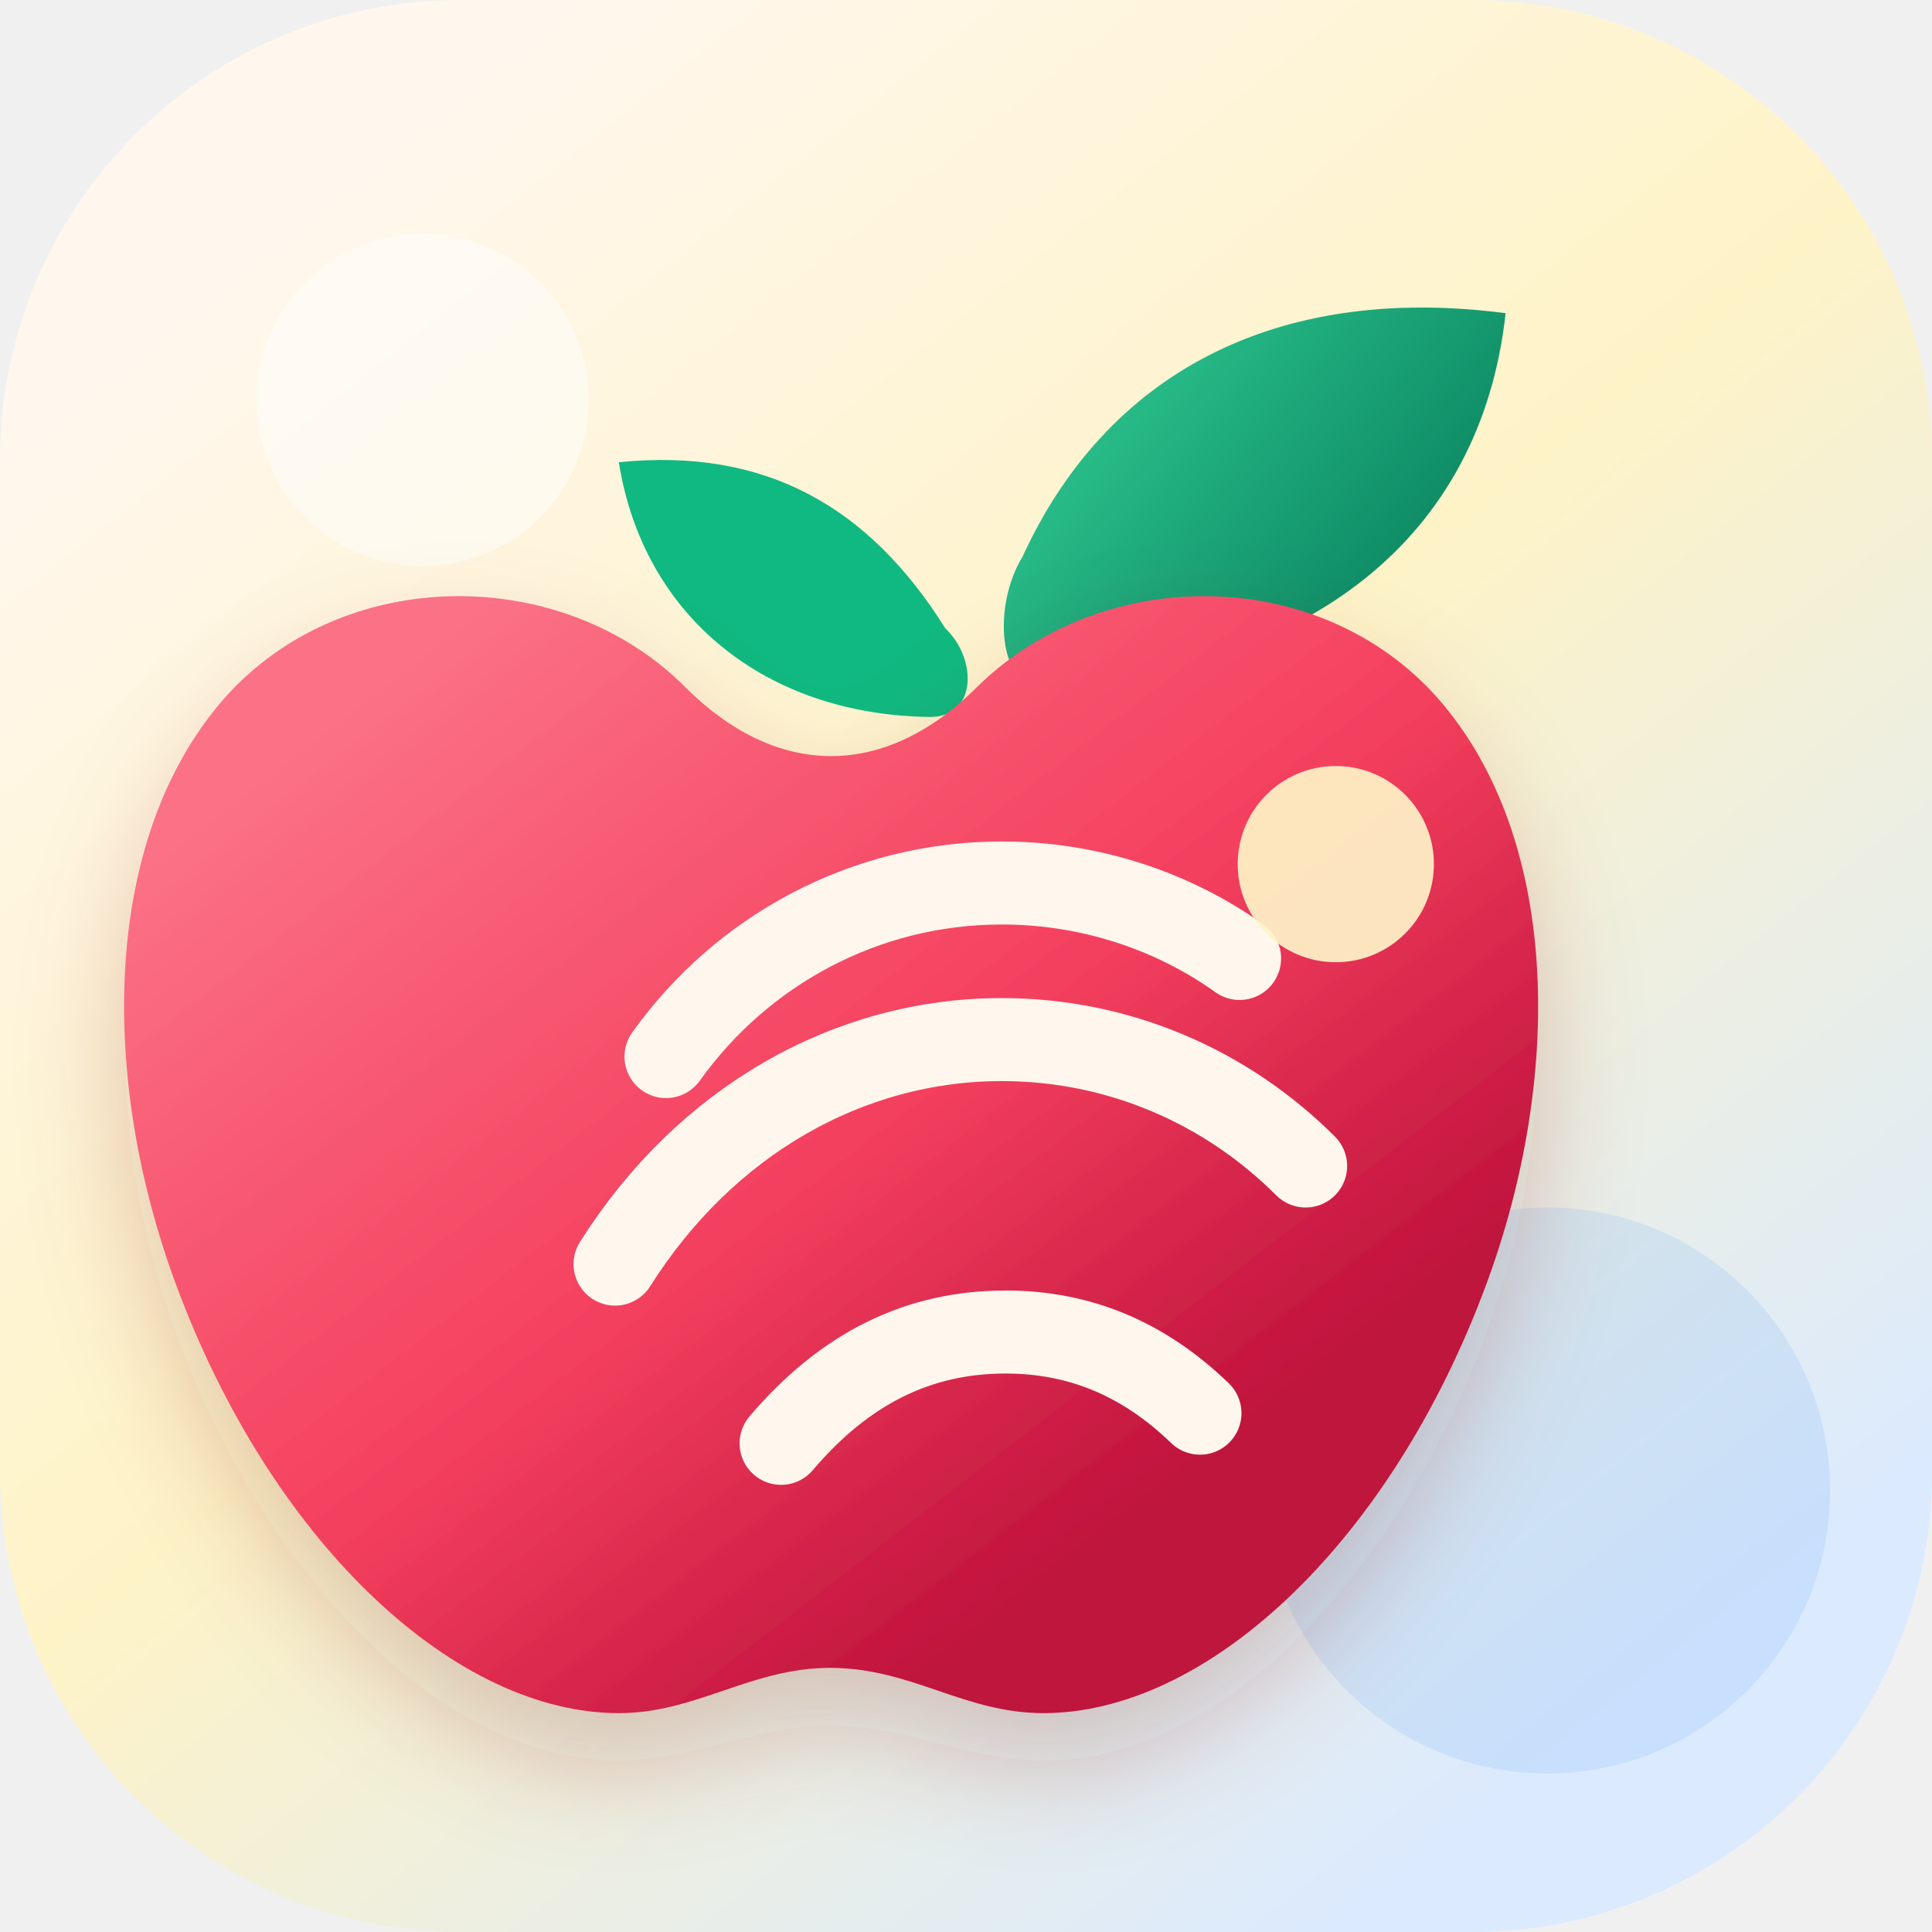
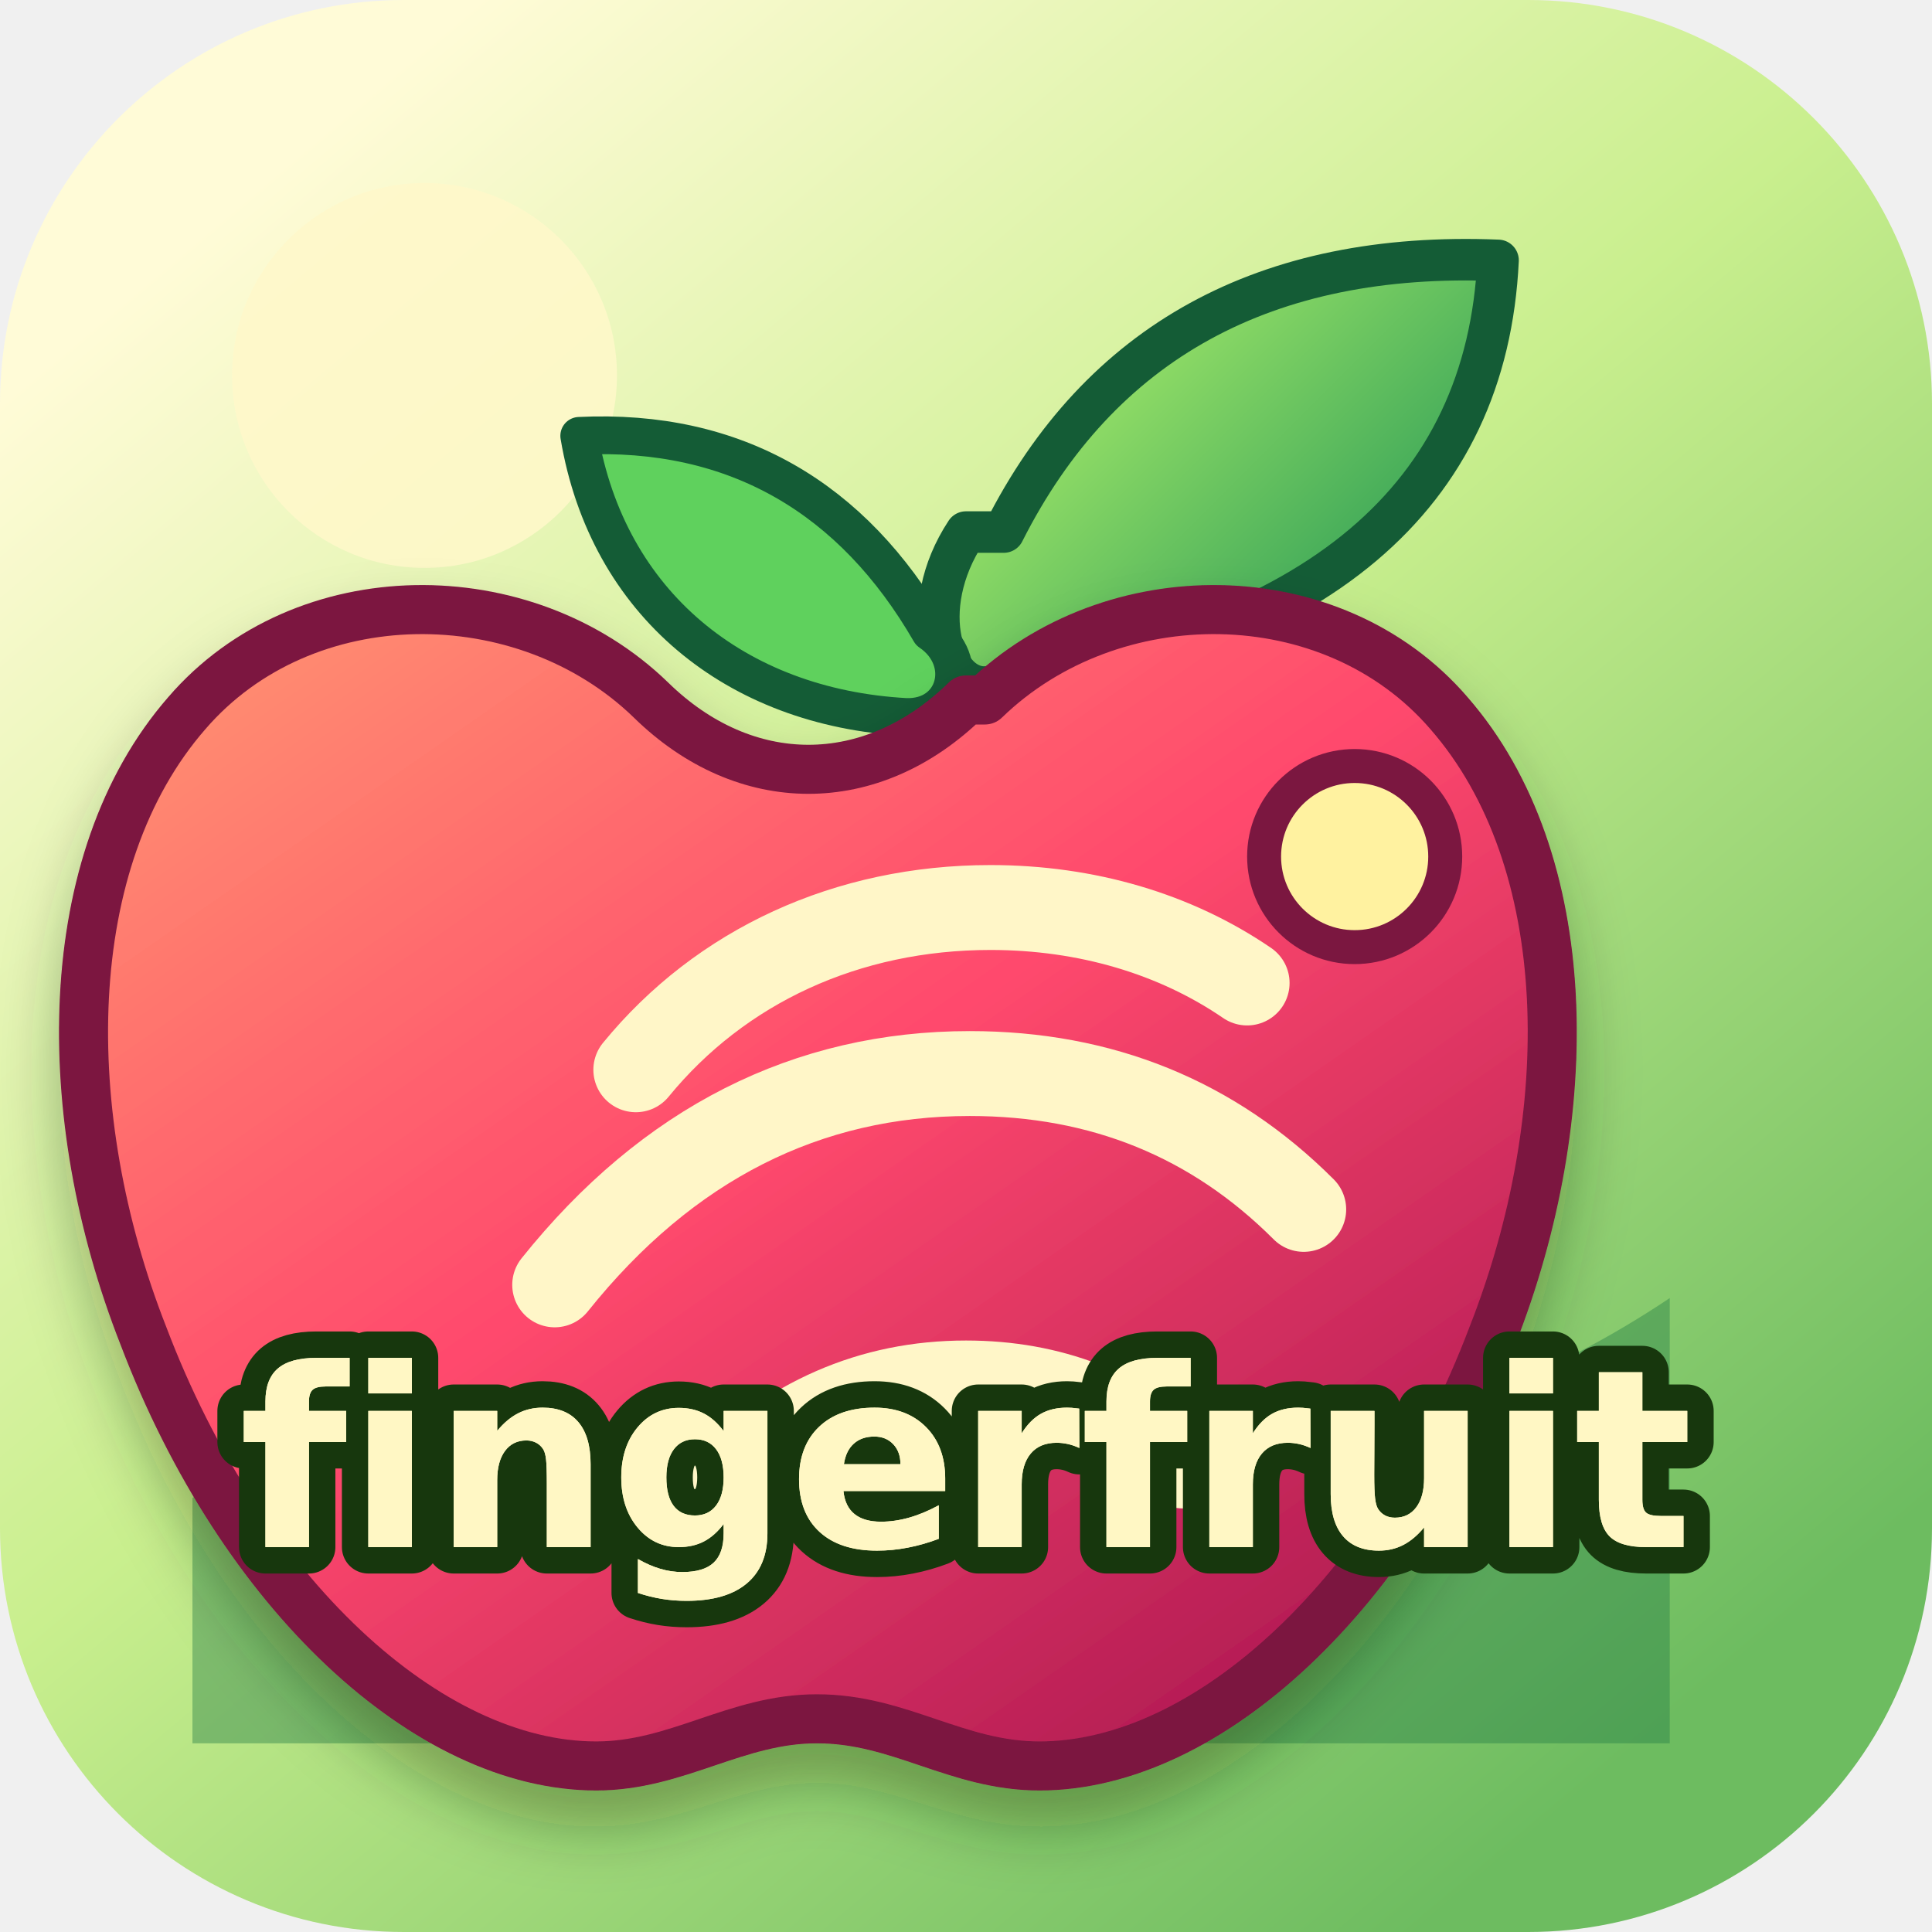
- <svg xmlns="http://www.w3.org/2000/svg" viewBox="0 0 1024 1024">
+ <svg xmlns="http://www.w3.org/2000/svg" viewBox="0 0 1024 1024" role="img" aria-label="fingerfruit">
  <defs>
-     <linearGradient id="bg" x1="184" y1="96" x2="840" y2="920" gradientUnits="userSpaceOnUse">
-       <stop offset="0" stop-color="#fff7ed" />
-       <stop offset=".48" stop-color="#fef3c7" />
-       <stop offset="1" stop-color="#dbeafe" />
+     <linearGradient id="sky" x1="150" y1="86" x2="862" y2="932" gradientUnits="userSpaceOnUse">
+       <stop offset="0" stop-color="#fffbd7" />
+       <stop offset=".46" stop-color="#c9ef8e" />
+       <stop offset="1" stop-color="#6dbc60" />
    </linearGradient>
-     <linearGradient id="fruit" x1="326" y1="265" x2="693" y2="740" gradientUnits="userSpaceOnUse">
-       <stop offset="0" stop-color="#fb7185" />
-       <stop offset=".58" stop-color="#f43f5e" />
-       <stop offset="1" stop-color="#be123c" />
+     <linearGradient id="fruit" x1="304" y1="234" x2="720" y2="832" gradientUnits="userSpaceOnUse">
+       <stop offset="0" stop-color="#ff8b6f" />
+       <stop offset=".5" stop-color="#ff496d" />
+       <stop offset="1" stop-color="#b81f56" />
    </linearGradient>
-     <linearGradient id="leaf" x1="515" y1="180" x2="766" y2="381" gradientUnits="userSpaceOnUse">
-       <stop offset="0" stop-color="#34d399" />
-       <stop offset="1" stop-color="#047857" />
+     <linearGradient id="leaf" x1="530" y1="150" x2="760" y2="380" gradientUnits="userSpaceOnUse">
+       <stop offset="0" stop-color="#b9f66c" />
+       <stop offset="1" stop-color="#168f53" />
    </linearGradient>
-     <filter id="softShadow" x="-20%" y="-20%" width="140%" height="150%">
-       <feDropShadow dx="0" dy="28" stdDeviation="28" flood-color="#7f1d1d" flood-opacity=".22" />
+     <filter id="shadow" x="-18%" y="-20%" width="136%" height="150%">
+       <feDropShadow dx="0" dy="20" stdDeviation="16" flood-color="#16360e" flood-opacity=".34" />
    </filter>
  </defs>
-   <rect width="1024" height="1024" rx="244" fill="url(#bg)" />
-   <circle cx="224" cy="212" r="88" fill="#ffffff" opacity=".46" />
-   <circle cx="820" cy="790" r="150" fill="#60a5fa" opacity=".16" />
-   <path d="M542 295c44-96 133-145 256-129-13 119-104 190-245 198-24 1-27-43-11-69z" fill="url(#leaf)" />
-   <path d="M501 333c-40-64-95-96-173-88 13 82 78 134 165 135 25 0 25-31 8-47z" fill="#10b981" />
-   <path d="M518 364c66-65 181-65 244 6 66 75 67 205 23 318-51 132-146 220-232 220-42 0-70-24-113-24-42 0-71 24-112 24-86 0-181-88-232-220-44-113-43-243 23-318 63-71 179-71 244-6 49 49 106 49 155 0z" fill="url(#fruit)" filter="url(#softShadow)" />
-   <path d="M353 560c40-56 105-92 178-92 47 0 91 15 126 40" fill="none" stroke="#fff7ed" stroke-width="44" stroke-linecap="round" />
-   <path d="M326 670c48-76 124-119 205-119 62 0 119 25 161 67" fill="none" stroke="#fff7ed" stroke-width="44" stroke-linecap="round" />
-   <path d="M414 765c34-40 73-59 119-59 39 0 73 14 103 43" fill="none" stroke="#fff7ed" stroke-width="44" stroke-linecap="round" />
-   <circle cx="708" cy="458" r="52" fill="#fef3c7" opacity=".92" />
+   <rect width="1024" height="1024" rx="214" fill="url(#sky)" />
+   <path d="M102 794c112-96 236-117 372-64 147 57 284 43 411-42v236H102z" fill="#237d44" opacity=".42" />
+   <circle cx="225" cy="199" r="102" fill="#fff8ca" opacity=".86" />
+   <path d="M532 282c51-101 139-149 262-144-6 125-95 202-270 226-24 3-39-41-12-82z" fill="url(#leaf)" stroke="#145c36" stroke-width="22" stroke-linejoin="round" />
+   <path d="M493 335c-41-71-103-108-186-104 15 89 83 144 173 149 27 1 35-30 13-45z" fill="#5fd15d" stroke="#145c36" stroke-width="20" stroke-linejoin="round" />
+   <path d="M522 371c67-65 184-65 246 7 68 78 69 213 23 330-52 137-151 228-240 228-44 0-74-25-118-25-43 0-74 25-117 25-89 0-188-91-240-228-46-117-45-252 23-330 62-72 179-72 246-7 50 49 117 49 167 0z" fill="url(#fruit)" stroke="#7b1740" stroke-width="26" stroke-linejoin="round" filter="url(#shadow)" />
+   <path d="M337 567c45-55 112-86 188-86 51 0 98 14 136 40" fill="none" stroke="#fff6c8" stroke-width="45" stroke-linecap="round" />
+   <path d="M294 681c60-75 134-112 220-112 70 0 129 24 177 72" fill="none" stroke="#fff6c8" stroke-width="45" stroke-linecap="round" />
+   <path d="M380 791c38-39 82-58 132-58 45 0 83 15 115 44" fill="none" stroke="#fff6c8" stroke-width="45" stroke-linecap="round" />
+   <circle cx="718" cy="454" r="48" fill="#fff2a0" stroke="#7b1740" stroke-width="18" />
+   <g transform="translate(512 820)">
+     <text x="0" y="0" text-anchor="middle" font-family="DejaVu Sans, FreeSans, Arial, sans-serif" font-size="132" font-weight="900" fill="#fff7c4" stroke="#17370d" stroke-width="28" stroke-linejoin="round" paint-order="stroke fill">fingerfruit</text>
+     <text x="0" y="0" text-anchor="middle" font-family="DejaVu Sans, FreeSans, Arial, sans-serif" font-size="132" font-weight="900" fill="#fff7c4">fingerfruit</text>
+   </g>
</svg>
